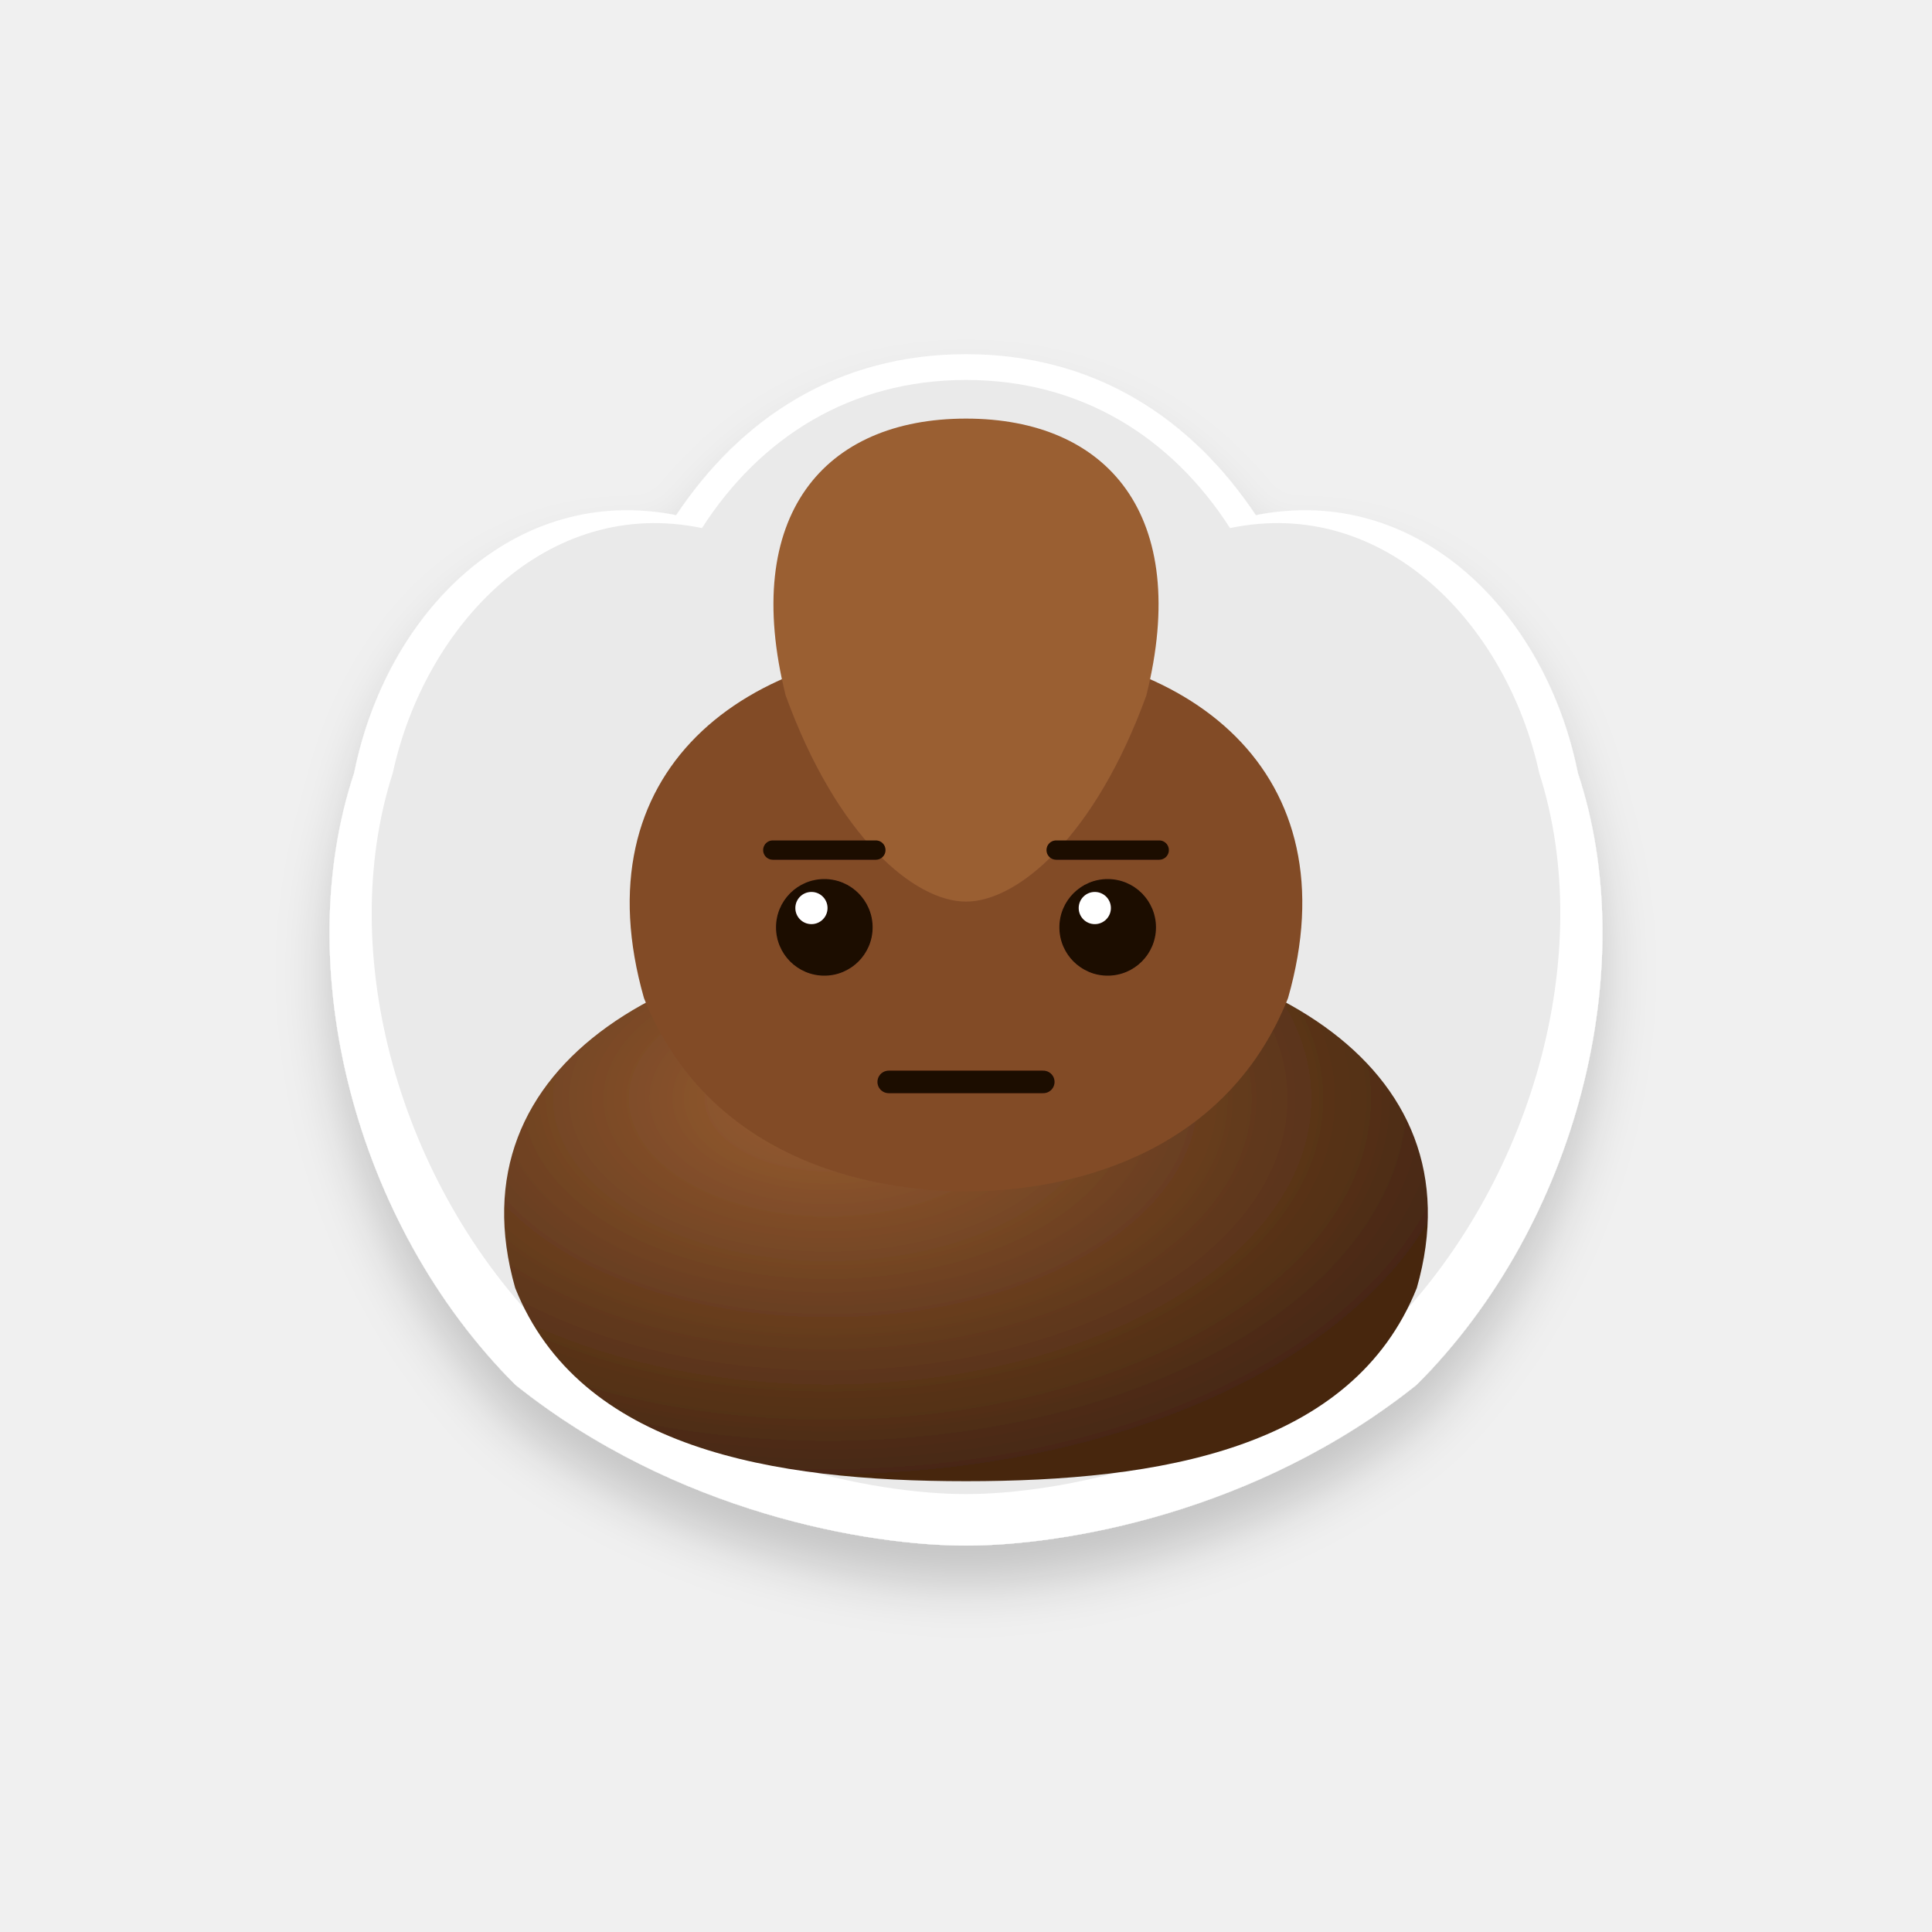
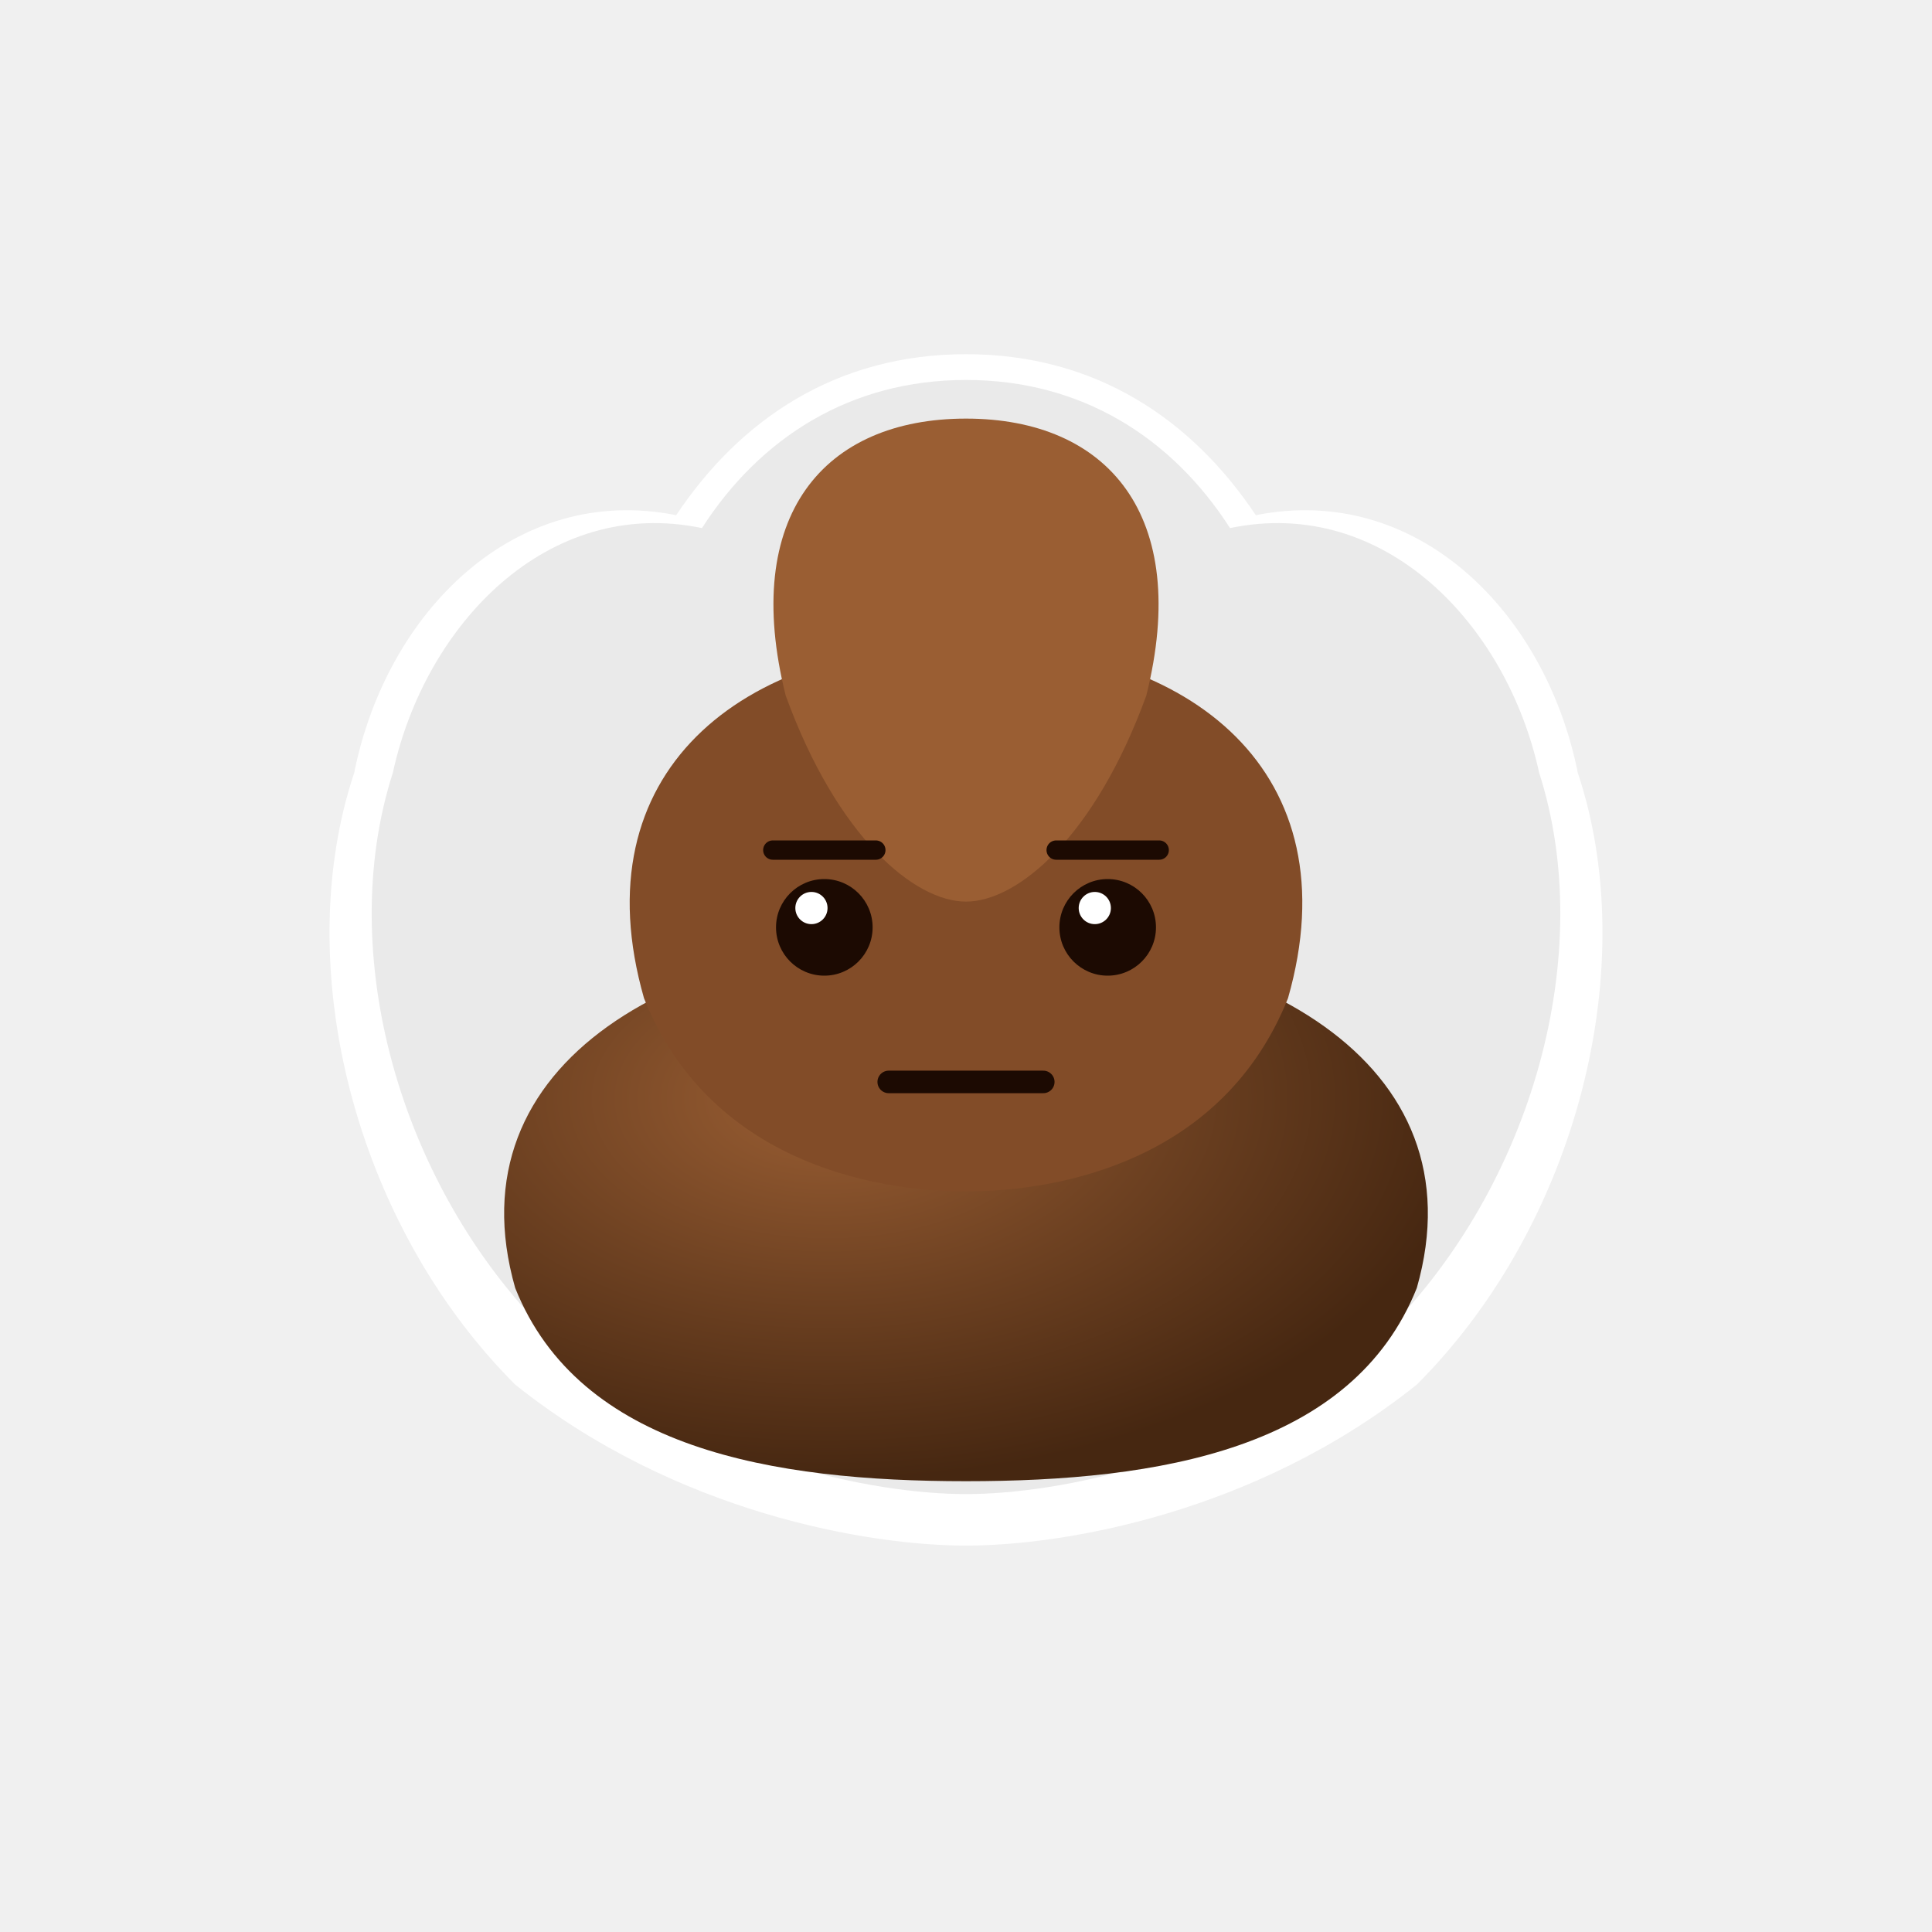
<svg xmlns="http://www.w3.org/2000/svg" viewBox="0 0 300 300" width="300" height="300">
  <defs>
-     <filter id="sticker-shadow" x="-20%" y="-20%" width="140%" height="140%">
-       <feDropShadow dx="0" dy="6" stdDeviation="4" flood-color="#000000" flood-opacity="0.18" />
-     </filter>
    <radialGradient id="bg-poop-d2" cx="35%" cy="30%" r="70%">
      <stop offset="0%" stop-color="#9a5e33" />
      <stop offset="50%" stop-color="#6f4222" />
      <stop offset="100%" stop-color="#462711" />
    </radialGradient>
  </defs>
-   <g filter="url(#sticker-shadow)">
+   <g>
    <path d="M150 55               C170 55, 185 65, 195 80               C220 75, 240 95, 245 120               C255 150, 245 190, 220 215               C195 235, 165 240, 150 240               C135 240, 105 235, 80 215               C55 190, 45 150, 55 120               C60 95, 80 75, 105 80               C115 65, 130 55, 150 55 Z" fill="#ffffff" />
    <path d="M150 59               C168 59, 182 68, 191 82               C215 77, 234 97, 239 120               C248 148, 238 184, 215 207               C192 227, 164 232, 150 232               C136 232, 108 227, 85 207               C62 184, 52 148, 61 120               C66 97, 85 77, 109 82               C118 68, 132 59, 150 59 Z" fill="#eaeaea" />
    <path d="M150 145               C195 145, 230 165, 220 200               C210 225, 180 230, 150 230               C120 230, 90 225, 80 200               C70 165, 105 145, 150 145 Z" fill="url(#bg-poop-d2)" />
    <path d="M150 100               C185 100, 210 120, 200 155               C190 180, 165 185, 150 185               C135 185, 110 180, 100 155               C90 120, 115 100, 150 100 Z" fill="#824c28" />
    <path d="M150 65               C172 65, 185 80, 178 108               C170 130, 158 140, 150 140               C142 140, 130 130, 122 108               C115 80, 128 65, 150 65 Z" fill="#9a5e33" />
    <circle cx="128" cy="144" r="7.5" fill="#1c0a02" />
    <circle cx="172" cy="144" r="7.5" fill="#1c0a02" />
    <circle cx="126" cy="141" r="2.5" fill="#ffffff" />
    <circle cx="170" cy="141" r="2.5" fill="#ffffff" />
    <path d="M120 132 L136 132" stroke="#1c0a02" stroke-width="3" stroke-linecap="round" />
    <path d="M180 132 L164 132" stroke="#1c0a02" stroke-width="3" stroke-linecap="round" />
    <path d="M138 168 L162 168" stroke="#1c0a02" stroke-width="3.5" stroke-linecap="round" />
  </g>
</svg>
